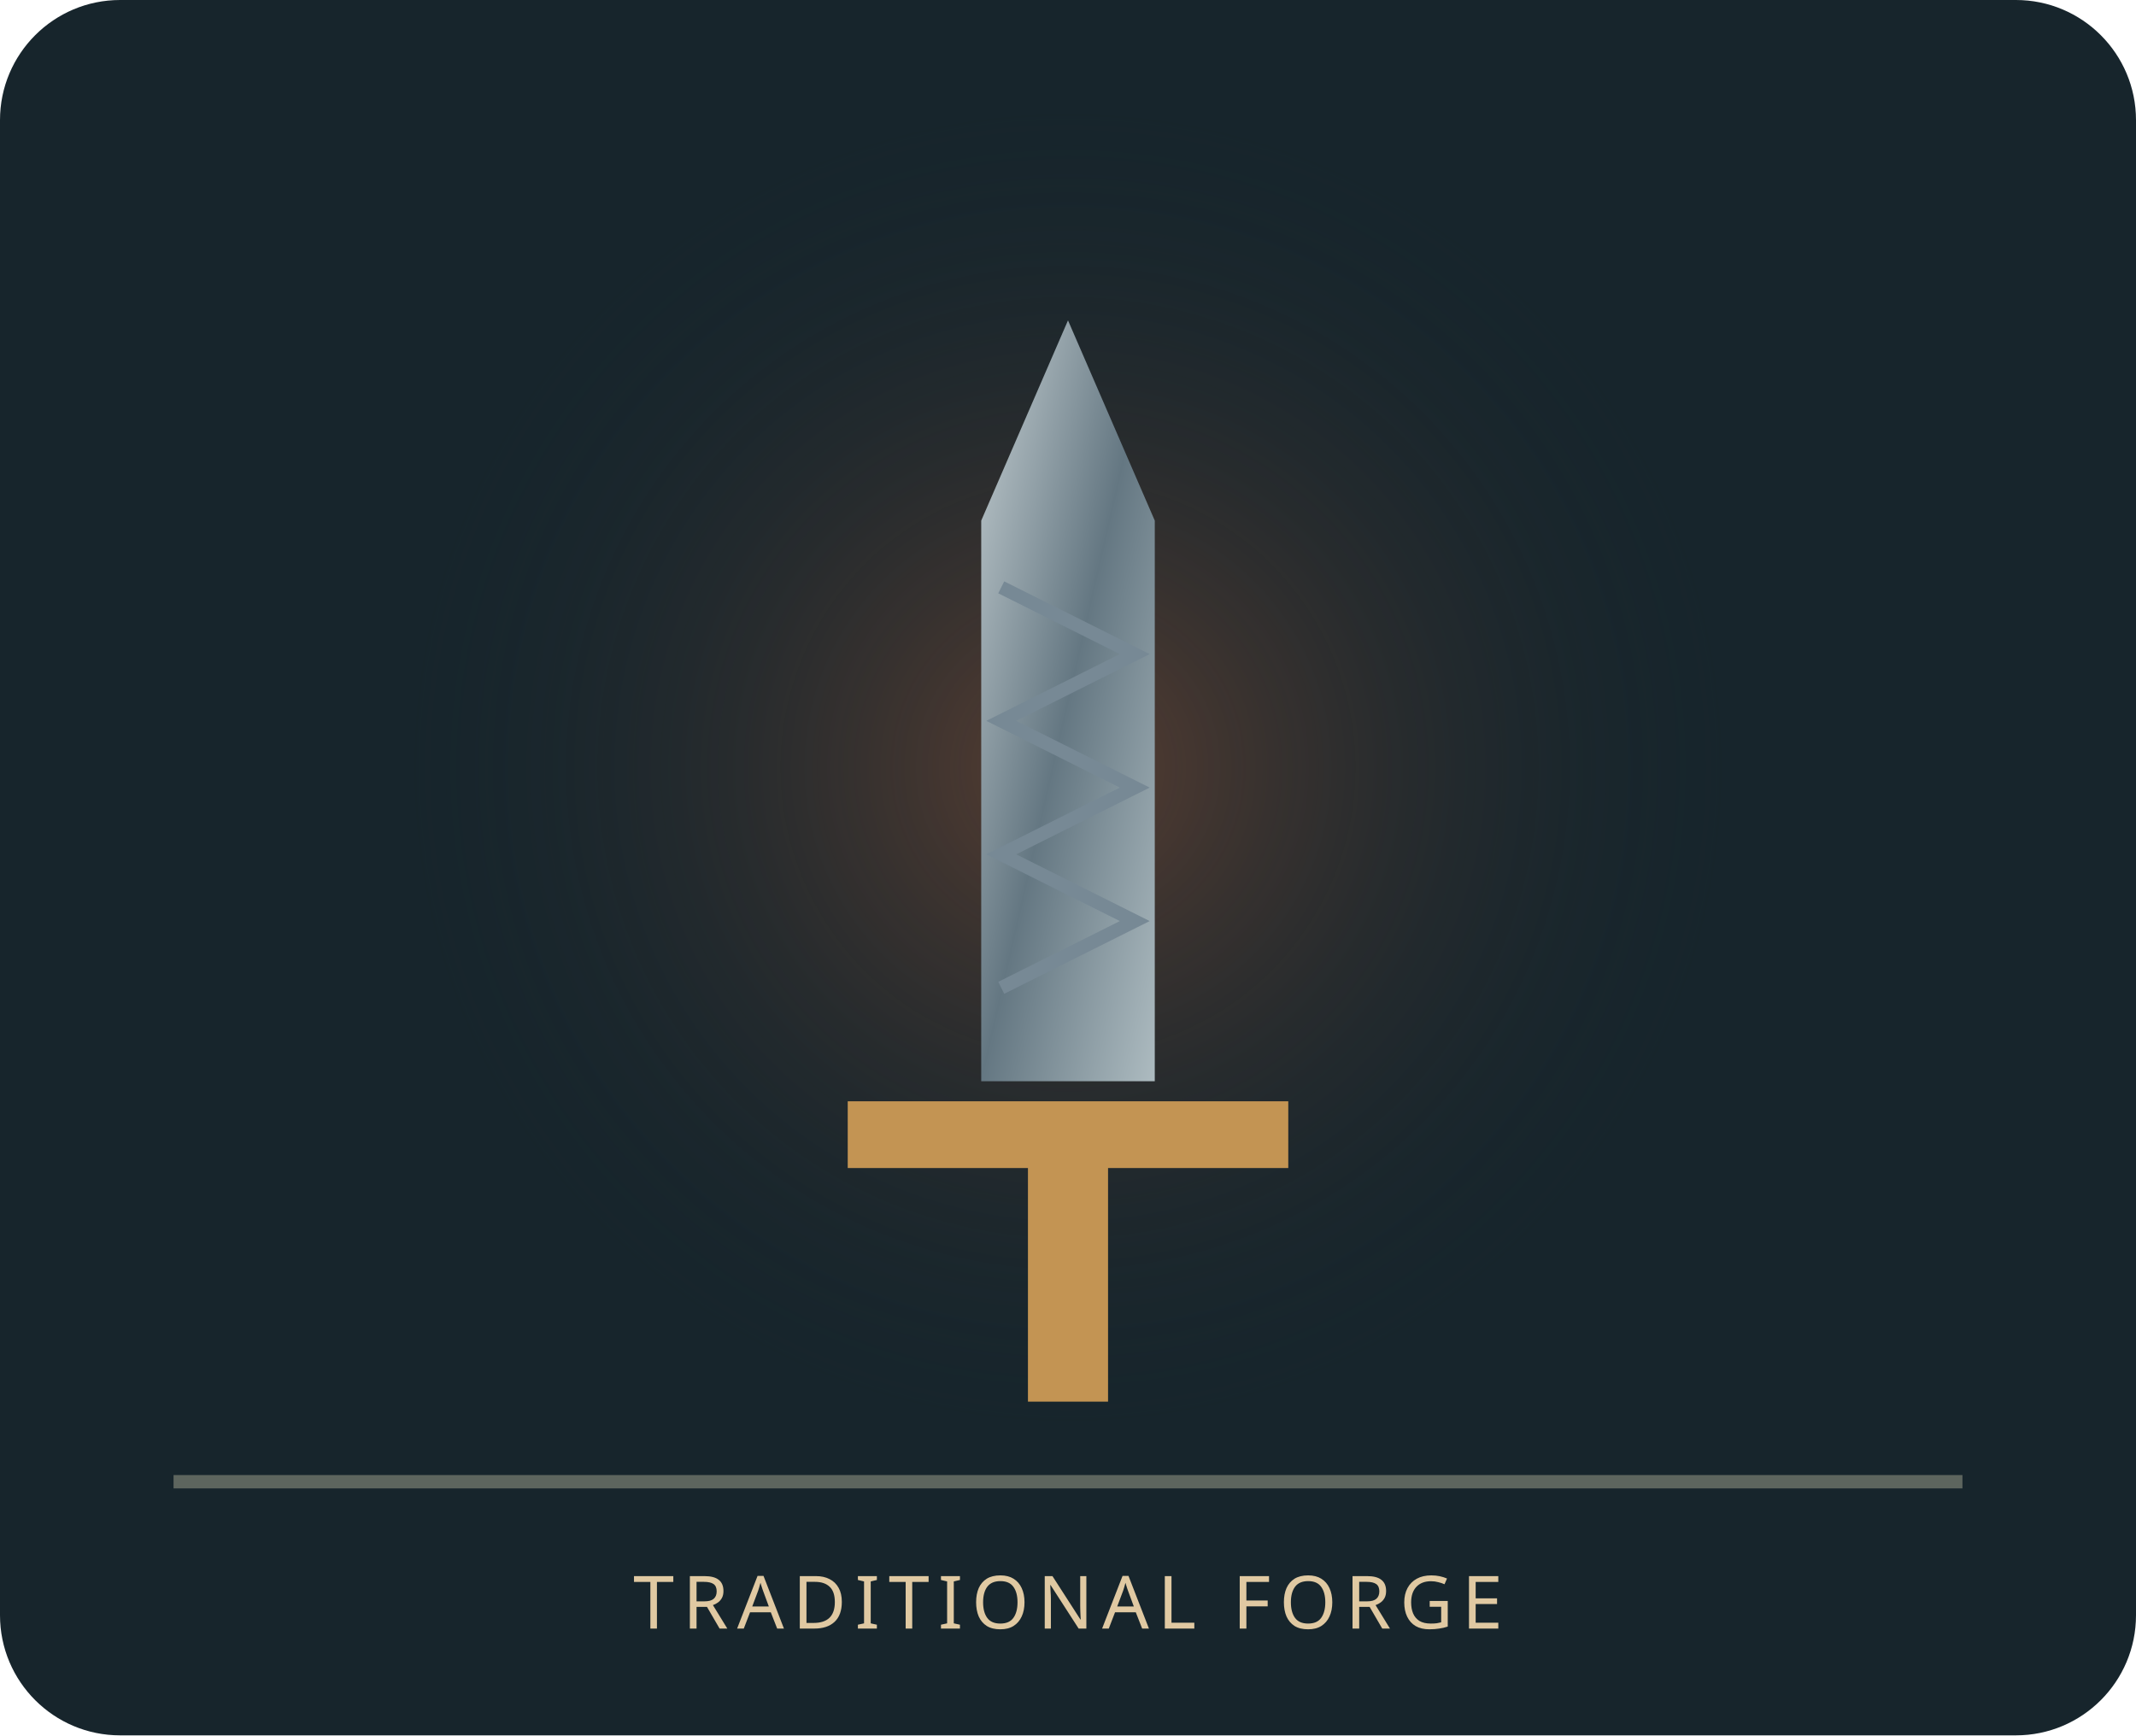
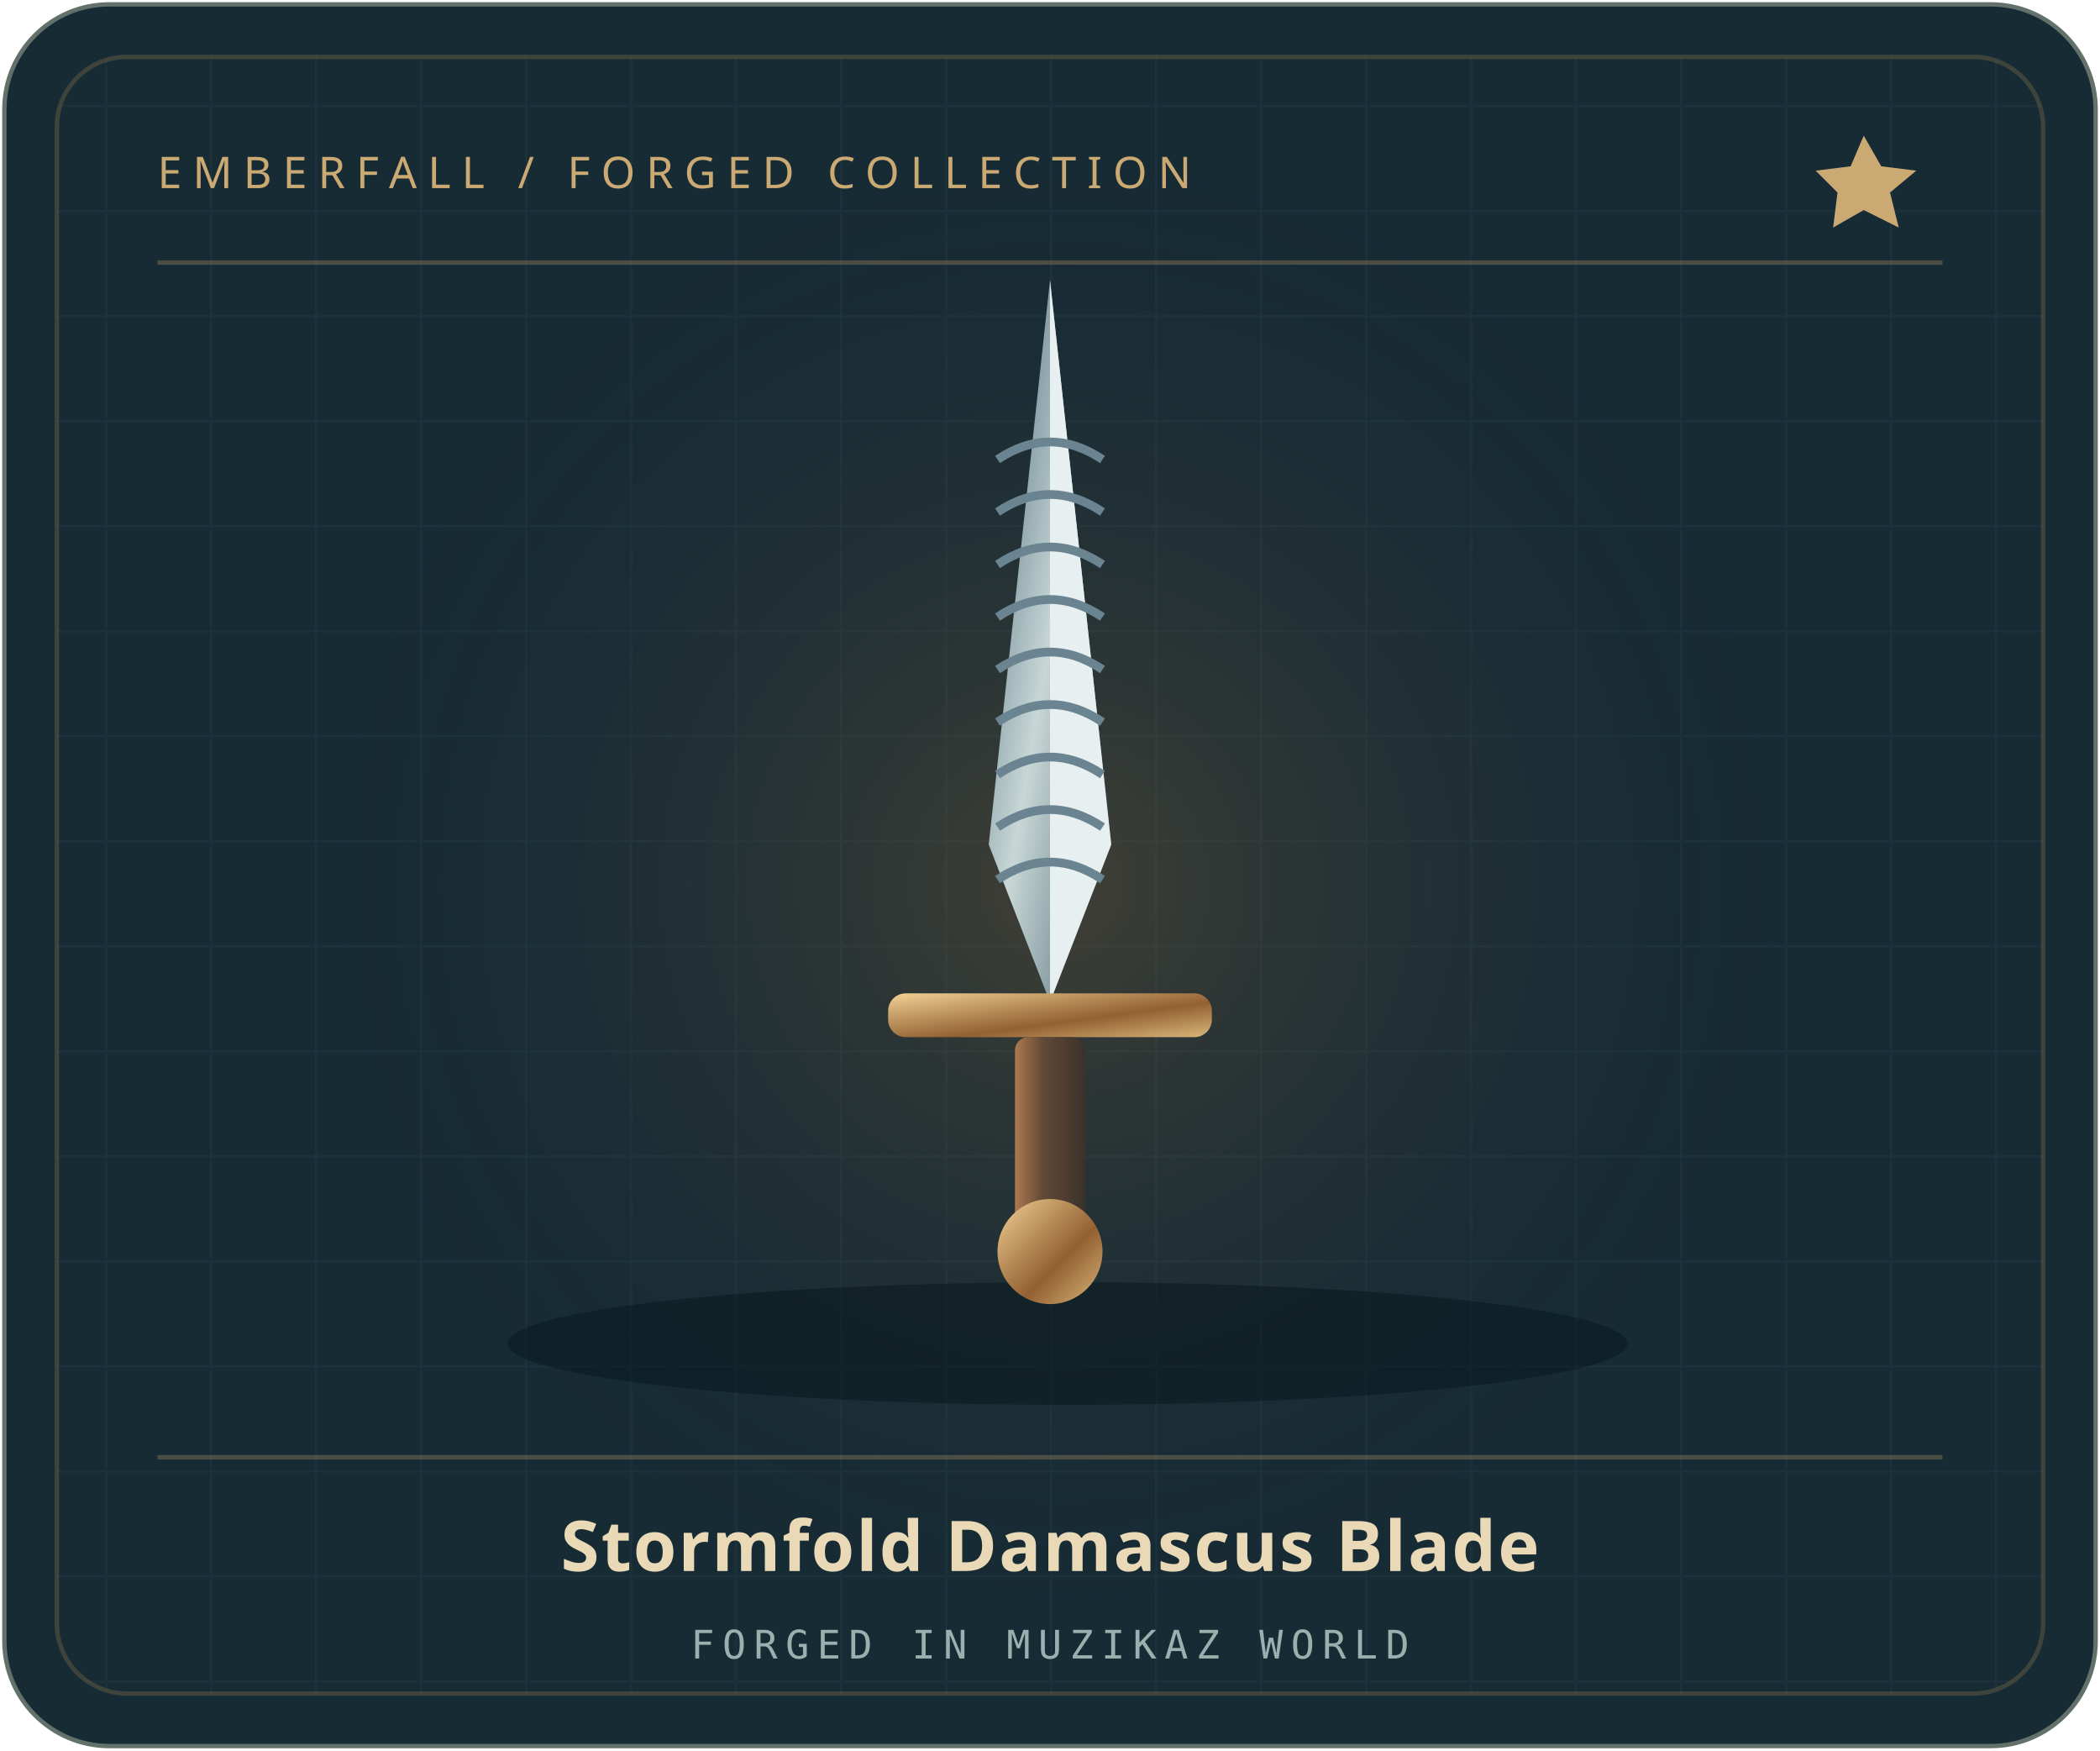
- <svg xmlns="http://www.w3.org/2000/svg" viewBox="0 0 320 260" role="img" aria-labelledby="title desc">
+ <svg xmlns="http://www.w3.org/2000/svg" viewBox="0 0 480 400" width="480" height="400" role="img" aria-labelledby="title desc" data-forge-artwork="forge-damascus-blade" data-artwork-version="metallurgy-v2">
  <defs>
-     <linearGradient id="steel" x2="1" y2="1">
-       <stop stop-color="#c3cdd0" />
-       <stop offset=".5" stop-color="#647782" />
-       <stop offset="1" stop-color="#adbbc0" />
+     <linearGradient id="steel" x1="0" y1="0" x2="1" y2="1">
+       <stop stop-color="#e1e9e6" />
+       <stop offset=".24" stop-color="#839ba4" />
+       <stop offset=".5" stop-color="#c8d7d6" />
+       <stop offset="1" stop-color="#4b6571" />
    </linearGradient>
-     <radialGradient id="glow">
-       <stop stop-color="#9c5838" stop-opacity=".5" />
-       <stop offset="1" stop-color="#17252c" stop-opacity="0" />
+     <linearGradient id="iron" x1="0" y1="0" x2="1" y2="1">
+       <stop stop-color="#70858c" />
+       <stop offset=".4" stop-color="#344851" />
+       <stop offset="1" stop-color="#182c36" />
+     </linearGradient>
+     <linearGradient id="bronze" x1="0" y1="0" x2="1" y2="1">
+       <stop stop-color="#f2d397" />
+       <stop offset=".25" stop-color="#c9a16b" />
+       <stop offset=".6" stop-color="#936032" />
+       <stop offset="1" stop-color="#d9b67a" />
+     </linearGradient>
+     <linearGradient id="wood" x1="0" y1="0" x2="1" y2=".3">
+       <stop stop-color="#b28b59" />
+       <stop offset=".4" stop-color="#785237" />
+       <stop offset=".6" stop-color="#9c714a" />
+       <stop offset="1" stop-color="#553a2c" />
+     </linearGradient>
+     <linearGradient id="leather">
+       <stop stop-color="#ad7950" />
+       <stop offset=".4" stop-color="#624936" />
+       <stop offset="1" stop-color="#3b322b" />
+     </linearGradient>
+     <linearGradient id="brick" x1="0" y1="0" x2="1" y2="1">
+       <stop stop-color="#9d7353" />
+       <stop offset="1" stop-color="#4f4036" />
+     </linearGradient>
+     <linearGradient id="stone">
+       <stop stop-color="#d0c6ac" />
+       <stop offset=".5" stop-color="#8e9288" />
+       <stop offset="1" stop-color="#5d6a6b" />
+     </linearGradient>
+     <linearGradient id="water" x1="0" y1="0" x2="1" y2="1">
+       <stop stop-color="#a0cbd0" />
+       <stop offset=".55" stop-color="#528596" />
+       <stop offset="1" stop-color="#2d5769" />
+     </linearGradient>
+     <linearGradient id="canvas">
+       <stop stop-color="#dfc896" />
+       <stop offset="1" stop-color="#94764f" />
+     </linearGradient>
+     <linearGradient id="fire" x1="0" y1="1" x2="0" y2="0">
+       <stop stop-color="#d64e1f" />
+       <stop offset=".5" stop-color="#ffab47" />
+       <stop offset="1" stop-color="#fff0b0" />
+     </linearGradient>
+     <radialGradient id="aura">
+       <stop stop-color="#bc7c3540" />
+       <stop offset="1" stop-color="#1c2c34" stop-opacity="0" />
    </radialGradient>
+     <pattern id="grid" width="24" height="24" patternUnits="userSpaceOnUse">
+       <path d="M24 0H0v24" fill="none" stroke="#9bb9bb0b" />
+     </pattern>
  </defs>
-   <rect width="320" height="260" rx="18" fill="#17252c" />
-   <circle cx="160" cy="115" r="100" fill="url(#glow)" />
-   <path d="M26 222h268" stroke="#5d655e" stroke-width="2" />
-   <path d="m160 48 13 30v84h-26V78z" fill="url(#steel)" />
-   <path d="M127 165h66v10h-66zM154 175h12v35h-12z" fill="#c39453" />
-   <path d="m150 88 20 10-20 10 20 10-20 10 20 10-20 10" fill="none" stroke="#778995" stroke-width="2" />
-   <text x="160" y="244" text-anchor="middle" font-family="sans-serif" font-size="11" letter-spacing="1.3" fill="#e0c9a2">TRADITIONAL FORGE</text>
+   <rect x="1" y="1" width="478" height="398" rx="24" fill="#172b35" stroke="#62716a" />
+   <rect x="13" y="13" width="454" height="374" rx="16" fill="url(#grid)" stroke="#bf98553b" />
+   <circle cx="242" cy="202" r="169" fill="url(#aura)" />
+   <path d="M36 60h408M36 333h408" stroke="#b4946055" />
+   <text x="36" y="43" font-family="sans-serif" font-size="10" letter-spacing="2.5" fill="#cba973">EMBERFALL / FORGED COLLECTION</text>
+   <path d="m426 31 4 7 8 1-6 5 2 8-8-4-7 4 1-8-5-5 8-1z" fill="#cba973" />
+   <ellipse cx="244" cy="307" rx="128" ry="14" fill="#07171d" opacity=".55" />
+   <g data-forge-drawing="forge-damascus-blade">
+     <path d="M240 64l-14 129 14 36 14-36z" fill="url(#steel)" />
+     <path d="M240 64v165l14-36z" fill="#e7eff0" />
+     <rect x="203" y="227" width="74" height="10" fill="url(#bronze)" rx="4" />
+     <rect x="232" y="237" width="16" height="45" fill="url(#leather)" rx="3" />
+     <circle cx="240" cy="286" r="12" fill="url(#bronze)" />
+     <path d="M228 105q12-8 24 0" fill="none" stroke="#6b8491" stroke-width="2" />
+     <path d="M228 117q12-8 24 0" fill="none" stroke="#6b8491" stroke-width="2" />
+     <path d="M228 129q12-8 24 0" fill="none" stroke="#6b8491" stroke-width="2" />
+     <path d="M228 141q12-8 24 0" fill="none" stroke="#6b8491" stroke-width="2" />
+     <path d="M228 153q12-8 24 0" fill="none" stroke="#6b8491" stroke-width="2" />
+     <path d="M228 165q12-8 24 0" fill="none" stroke="#6b8491" stroke-width="2" />
+     <path d="M228 177q12-8 24 0" fill="none" stroke="#6b8491" stroke-width="2" />
+     <path d="M228 189q12-8 24 0" fill="none" stroke="#6b8491" stroke-width="2" />
+     <path d="M228 201q12-8 24 0" fill="none" stroke="#6b8491" stroke-width="2" />
+   </g>
+   <text x="240" y="359" text-anchor="middle" font-family="sans-serif" font-size="16" font-weight="600" letter-spacing=".4" fill="#e9d9b6">Stormfold Damascus Blade</text>
+   <text x="240" y="379" text-anchor="middle" font-family="monospace" font-size="9" letter-spacing="1.8" fill="#99b0ae">FORGED IN MUZIKAZ WORLD</text>
</svg>
